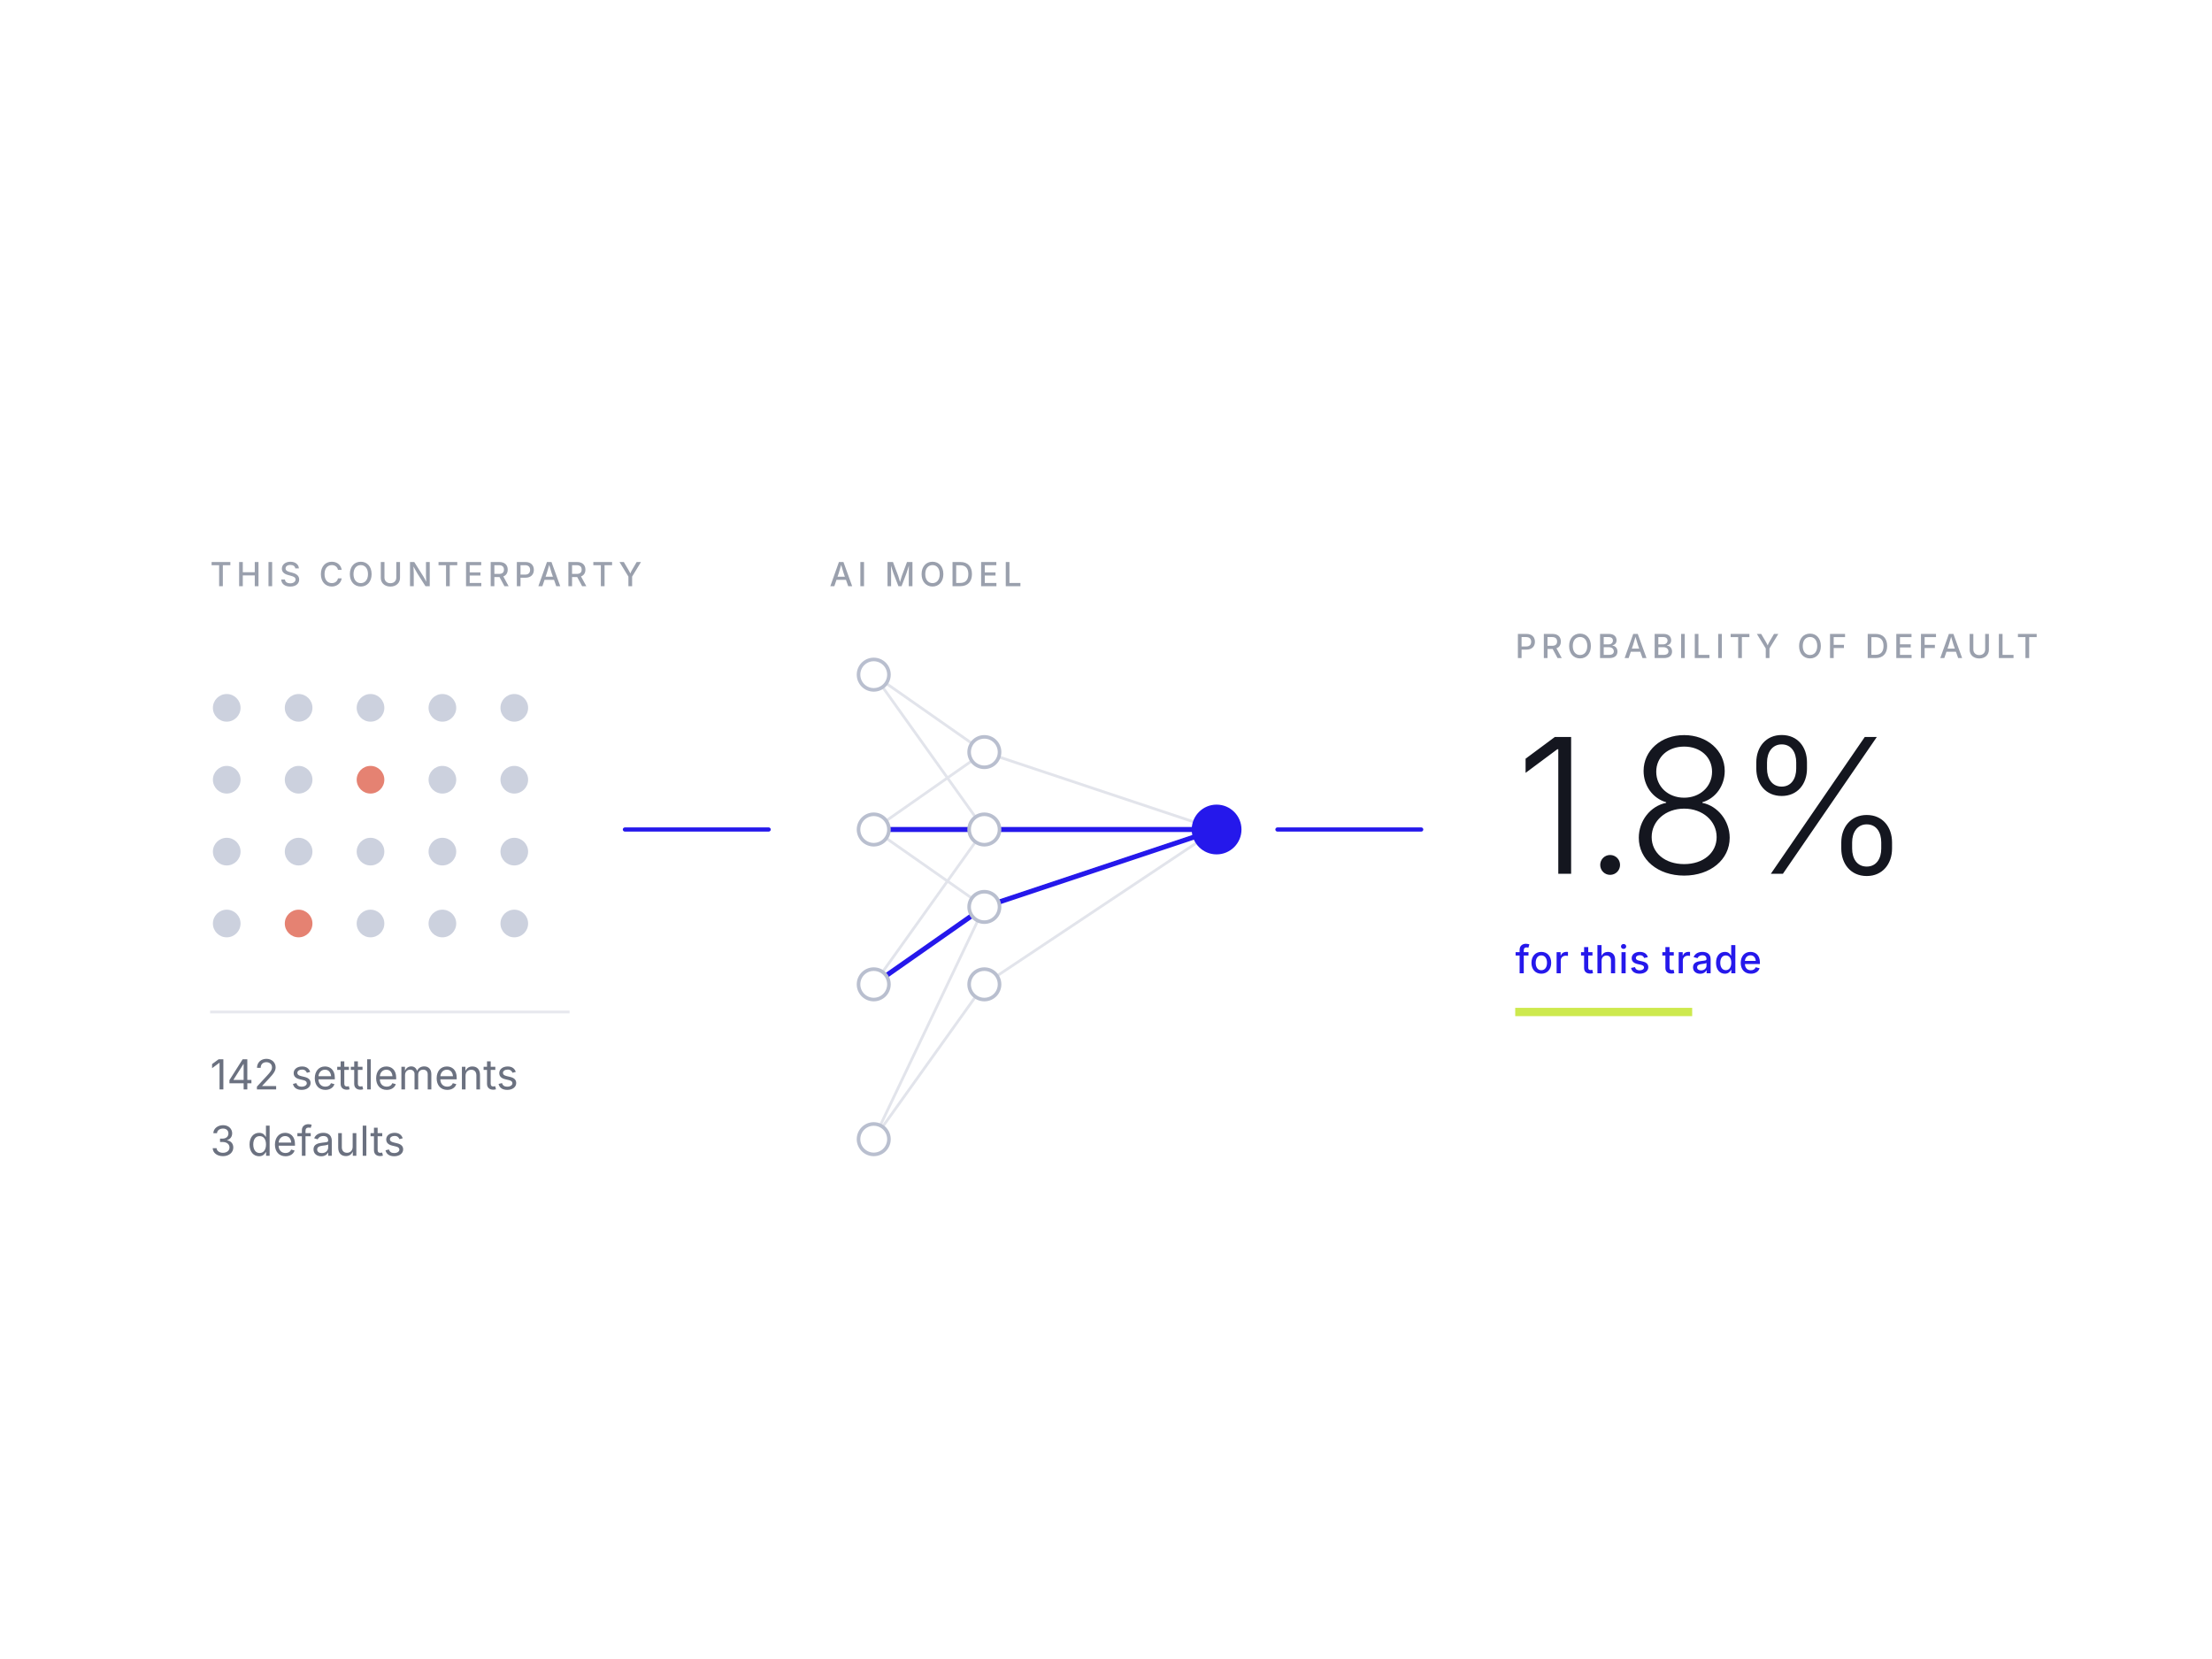
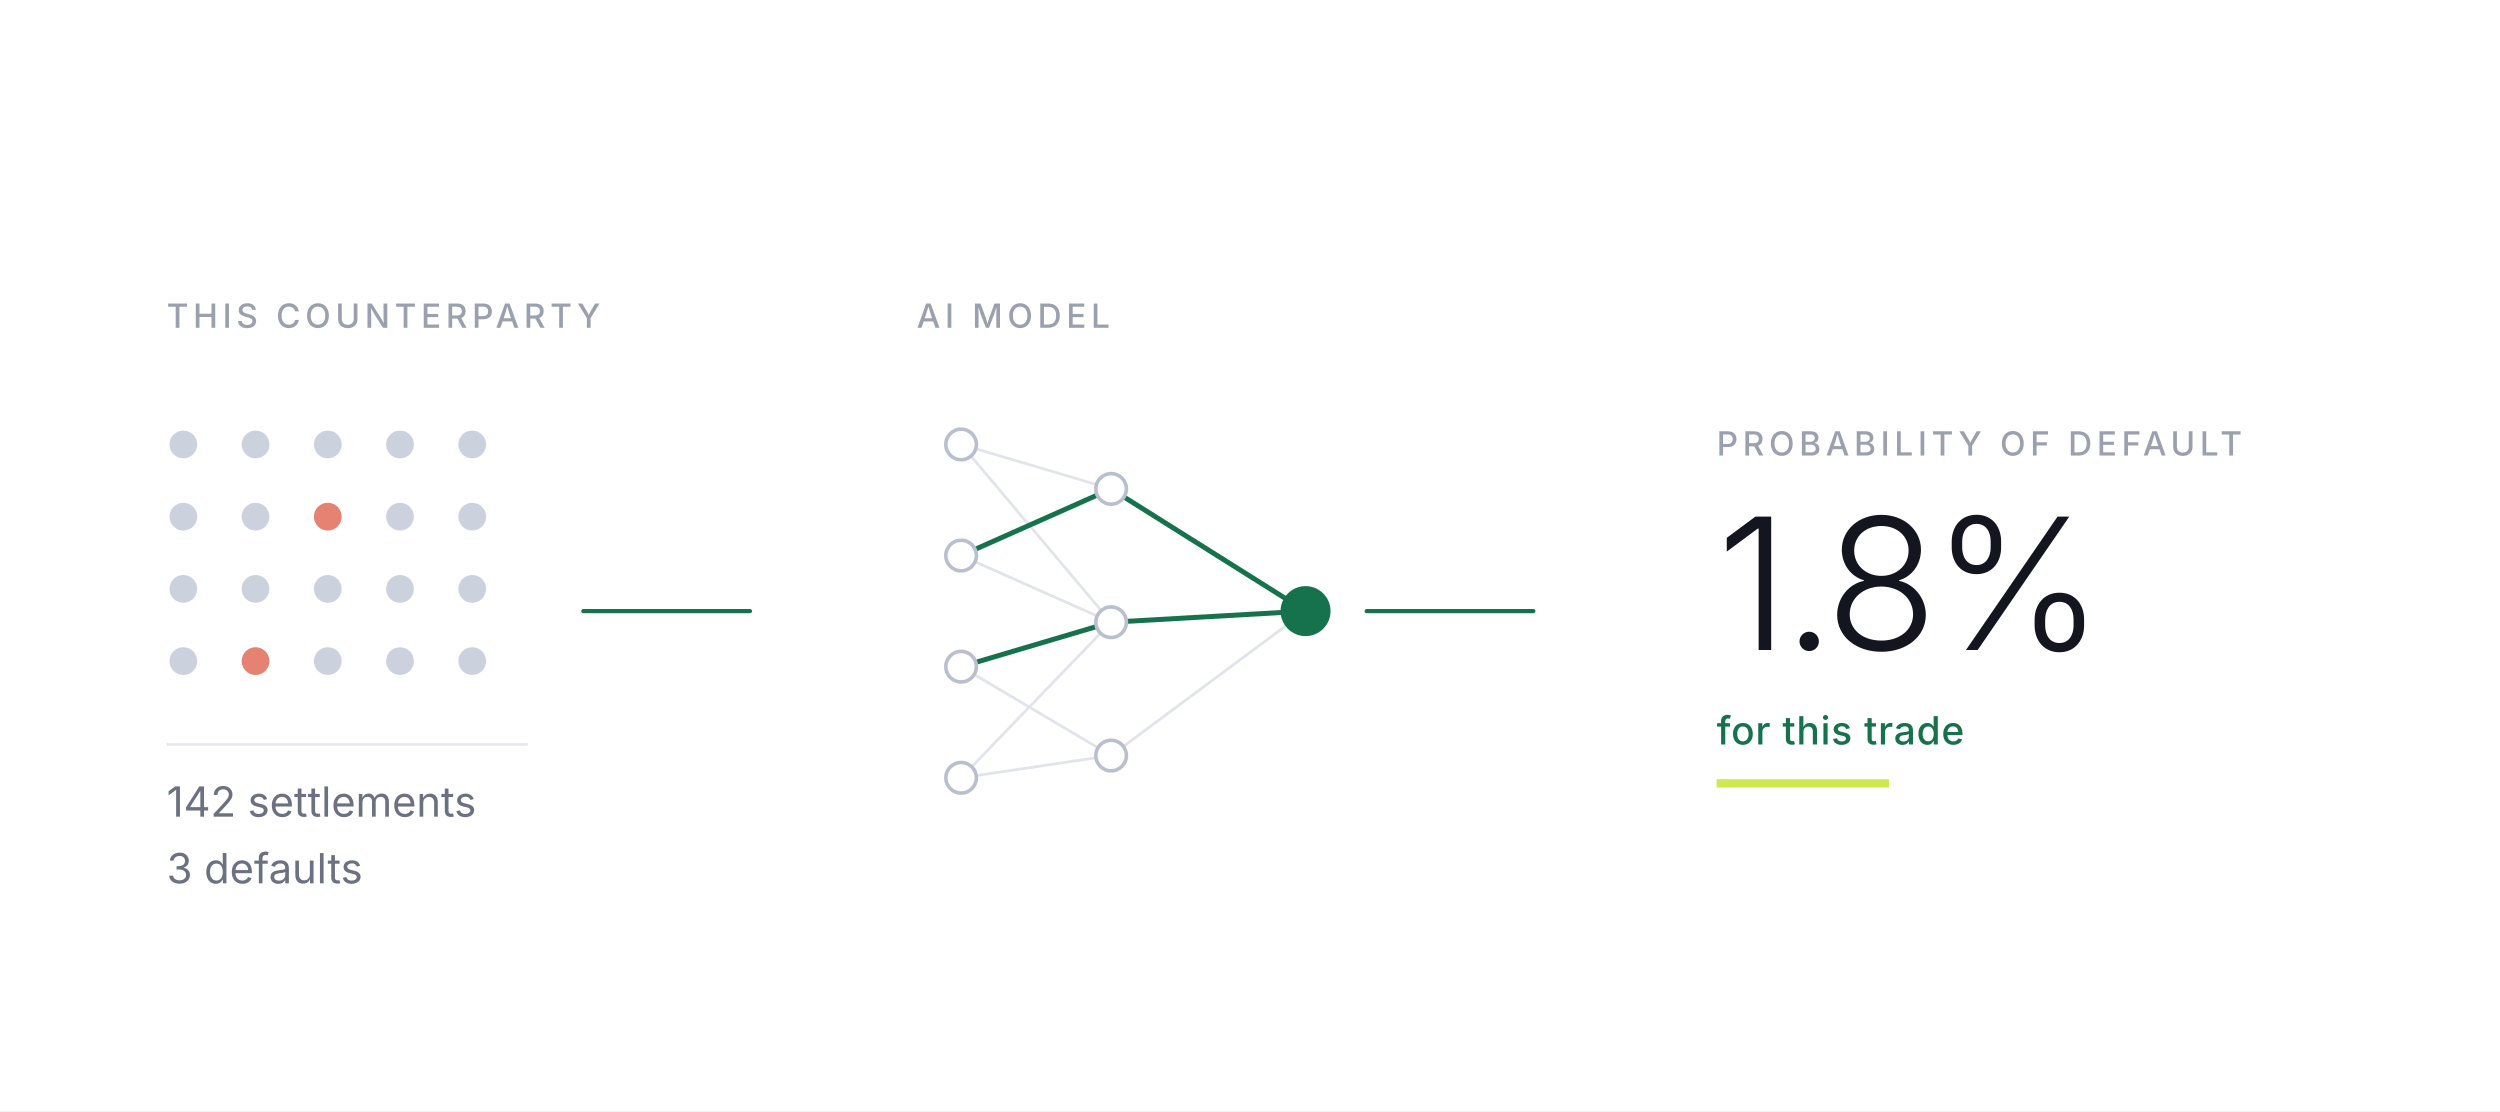
- <svg xmlns="http://www.w3.org/2000/svg" viewBox="0 0 800 600" role="img" aria-label="An AI model reads a counterparty's record of 142 settlements and 3 defaults through a weighted network and computes a probability of default of 1.8 percent for this trade">
+ <svg xmlns="http://www.w3.org/2000/svg" viewBox="0 0 900 400" role="img" aria-label="An AI model reads a counterparty's record of 142 settlements and 3 defaults through a weighted network and computes a probability of default of 1.8 percent for this trade">
  <style>
    .cap{fill:#9aa0ad;font:500 12px/1 Inter,system-ui,sans-serif;letter-spacing:.14em}
    .lbl{fill:#6b7180;font:400 15px/1 Inter,system-ui,sans-serif;font-variant-numeric:tabular-nums}
-     .out{fill:#14161f;font:300 68px/1 Inter,system-ui,sans-serif;font-variant-numeric:tabular-nums;letter-spacing:-.03em}
-     .for{fill:#2518eb;font:500 14px/1 Inter,system-ui,sans-serif;letter-spacing:.02em}
+     .out{fill:#14161f;font:300 66px/1 Inter,system-ui,sans-serif;font-variant-numeric:tabular-nums;letter-spacing:-.03em}
+     .for{fill:#16724d;font:500 14px/1 Inter,system-ui,sans-serif;letter-spacing:.02em}
    .rule{stroke:#e7e8ee;stroke-width:1}
    .dot{fill:#ccd1de}.miss{fill:#e58272}
    .e{stroke:#e2e4eb;stroke-width:1;fill:none}
-     .ew{stroke:#2518eb;fill:none}
+     .ew{stroke:#16724d;fill:none}
    .n{fill:#fff;stroke:#b9bfcf;stroke-width:1.3}
    .l1{animation:fire 4.6s ease-in-out -3.4s infinite}
    .l2{animation:fire 4.6s ease-in-out -3s infinite}
    .l3{animation:fire 4.6s ease-in-out -2.5s infinite}
    @keyframes fire{0%,6%{opacity:.3}20%,100%{opacity:1}}
-     .flow{stroke:#2518eb;stroke-width:1.5;fill:none;stroke-linecap:round;
-       stroke-dasharray:52;animation:flow 4.6s ease-in-out -3.1s infinite}
-     @keyframes flow{0%,6%{stroke-dashoffset:52}26%,100%{stroke-dashoffset:0}}
+     .flow{stroke:#16724d;stroke-width:1.5;fill:none;stroke-linecap:round;
+       stroke-dasharray:60;animation:flow 4.6s ease-in-out -3.1s infinite}
+     @keyframes flow{0%,6%{stroke-dashoffset:60}26%,100%{stroke-dashoffset:0}}
    .flow-2{animation-delay:-2.2s}
    @media(prefers-reduced-motion:reduce){
      .l1,.l2,.l3{animation:none;opacity:1}
      .flow{animation:none;stroke-dashoffset:0}
    }
  </style>
-   <rect width="800" height="600" fill="#ffffff" />
-   <text class="cap" x="76" y="212">THIS COUNTERPARTY</text>
+   <rect width="900" height="400" fill="#ffffff" />
+   <text class="cap" x="60" y="118">THIS COUNTERPARTY</text>
  <g class="dot">
-     <circle cx="82" cy="256" r="5" />
-     <circle cx="108" cy="256" r="5" />
-     <circle cx="134" cy="256" r="5" />
-     <circle cx="160" cy="256" r="5" />
-     <circle cx="186" cy="256" r="5" />
-     <circle cx="82" cy="282" r="5" />
-     <circle cx="108" cy="282" r="5" />
-     <circle cx="160" cy="282" r="5" />
-     <circle cx="186" cy="282" r="5" />
-     <circle cx="82" cy="308" r="5" />
-     <circle cx="108" cy="308" r="5" />
-     <circle cx="134" cy="308" r="5" />
-     <circle cx="160" cy="308" r="5" />
-     <circle cx="186" cy="308" r="5" />
-     <circle cx="82" cy="334" r="5" />
-     <circle cx="134" cy="334" r="5" />
-     <circle cx="160" cy="334" r="5" />
-     <circle cx="186" cy="334" r="5" />
+     <circle cx="66" cy="160" r="5" />
+     <circle cx="92" cy="160" r="5" />
+     <circle cx="118" cy="160" r="5" />
+     <circle cx="144" cy="160" r="5" />
+     <circle cx="170" cy="160" r="5" />
+     <circle cx="66" cy="186" r="5" />
+     <circle cx="92" cy="186" r="5" />
+     <circle cx="144" cy="186" r="5" />
+     <circle cx="170" cy="186" r="5" />
+     <circle cx="66" cy="212" r="5" />
+     <circle cx="92" cy="212" r="5" />
+     <circle cx="118" cy="212" r="5" />
+     <circle cx="144" cy="212" r="5" />
+     <circle cx="170" cy="212" r="5" />
+     <circle cx="66" cy="238" r="5" />
+     <circle cx="118" cy="238" r="5" />
+     <circle cx="144" cy="238" r="5" />
+     <circle cx="170" cy="238" r="5" />
  </g>
  <g class="miss">
-     <circle cx="134" cy="282" r="5" />
-     <circle cx="108" cy="334" r="5" />
+     <circle cx="118" cy="186" r="5" />
+     <circle cx="92" cy="238" r="5" />
  </g>
-   <path class="rule" d="M76 366h130" />
-   <text class="lbl" x="76" y="394">142 settlements</text>
-   <text class="lbl" x="76" y="418">3 defaults</text>
-   <text class="cap" x="300" y="212">AI MODEL</text>
+   <path class="rule" d="M60 268h130" />
+   <text class="lbl" x="60" y="294">142 settlements</text>
+   <text class="lbl" x="60" y="318">3 defaults</text>
+   <text class="cap" x="330" y="118">AI MODEL</text>
  <g class="e">
    <g class="l1">
-       <path d="M316 244 356 272M316 244 356 300M316 300 356 272M316 300 356 328M316 356 356 300M316 356 356 328M316 412 356 328M316 412 356 356" />
+       <path d="M346 160L400 176M346 160L400 224M346 200L400 176M346 200L400 224M346 240L400 224M346 240L400 272M346 280L400 224M346 280L400 272" />
    </g>
    <g class="l2">
-       <path d="M356 272 440 300M356 300 440 300M356 328 440 300M356 356 440 300" />
+       <path d="M400 176L470 220M400 224L470 220M400 272L470 220" />
    </g>
  </g>
  <g class="ew" stroke-width="1.8">
-     <path class="l1" d="M316 300 356 300M316 356 356 328" />
-     <path class="l2" d="M356 300 440 300M356 328 440 300" />
+     <path class="l1" d="M346 200L400 176M346 240L400 224" />
+     <path class="l2" d="M400 176L470 220M400 224L470 220" />
  </g>
  <g class="n">
-     <circle class="l1" cx="316" cy="244" r="5.5" />
-     <circle class="l1" cx="316" cy="300" r="5.5" />
-     <circle class="l1" cx="316" cy="356" r="5.5" />
-     <circle class="l1" cx="316" cy="412" r="5.5" />
-     <circle class="l2" cx="356" cy="272" r="5.5" />
-     <circle class="l2" cx="356" cy="300" r="5.5" />
-     <circle class="l2" cx="356" cy="328" r="5.5" />
-     <circle class="l2" cx="356" cy="356" r="5.5" />
+     <circle class="l1" cx="346" cy="160" r="5.5" />
+     <circle class="l1" cx="346" cy="200" r="5.5" />
+     <circle class="l1" cx="346" cy="240" r="5.5" />
+     <circle class="l1" cx="346" cy="280" r="5.5" />
+     <circle class="l2" cx="400" cy="176" r="5.5" />
+     <circle class="l2" cx="400" cy="224" r="5.5" />
+     <circle class="l2" cx="400" cy="272" r="5.5" />
  </g>
-   <circle class="l3" cx="440" cy="300" r="9" fill="#2518eb" />
-   <path class="flow" d="M226 300H296" />
-   <path class="flow flow-2" d="M462 300H520" />
-   <text class="cap" x="548" y="238">PROBABILITY OF DEFAULT</text>
-   <text class="out" x="548" y="316">1.8%</text>
-   <text class="for" x="548" y="352">for this trade</text>
-   <path d="M548 366h64" stroke="#cde94e" stroke-width="3" />
+   <circle class="l3" cx="470" cy="220" r="9" fill="#16724d" />
+   <path class="flow" d="M210 220H326" />
+   <path class="flow flow-2" d="M492 220H590" />
+   <text class="cap" x="618" y="164">PROBABILITY OF DEFAULT</text>
+   <text class="out" x="618" y="234">1.8%</text>
+   <text class="for" x="618" y="268">for this trade</text>
+   <path d="M618 282h62" stroke="#cde94e" stroke-width="3" />
</svg>
